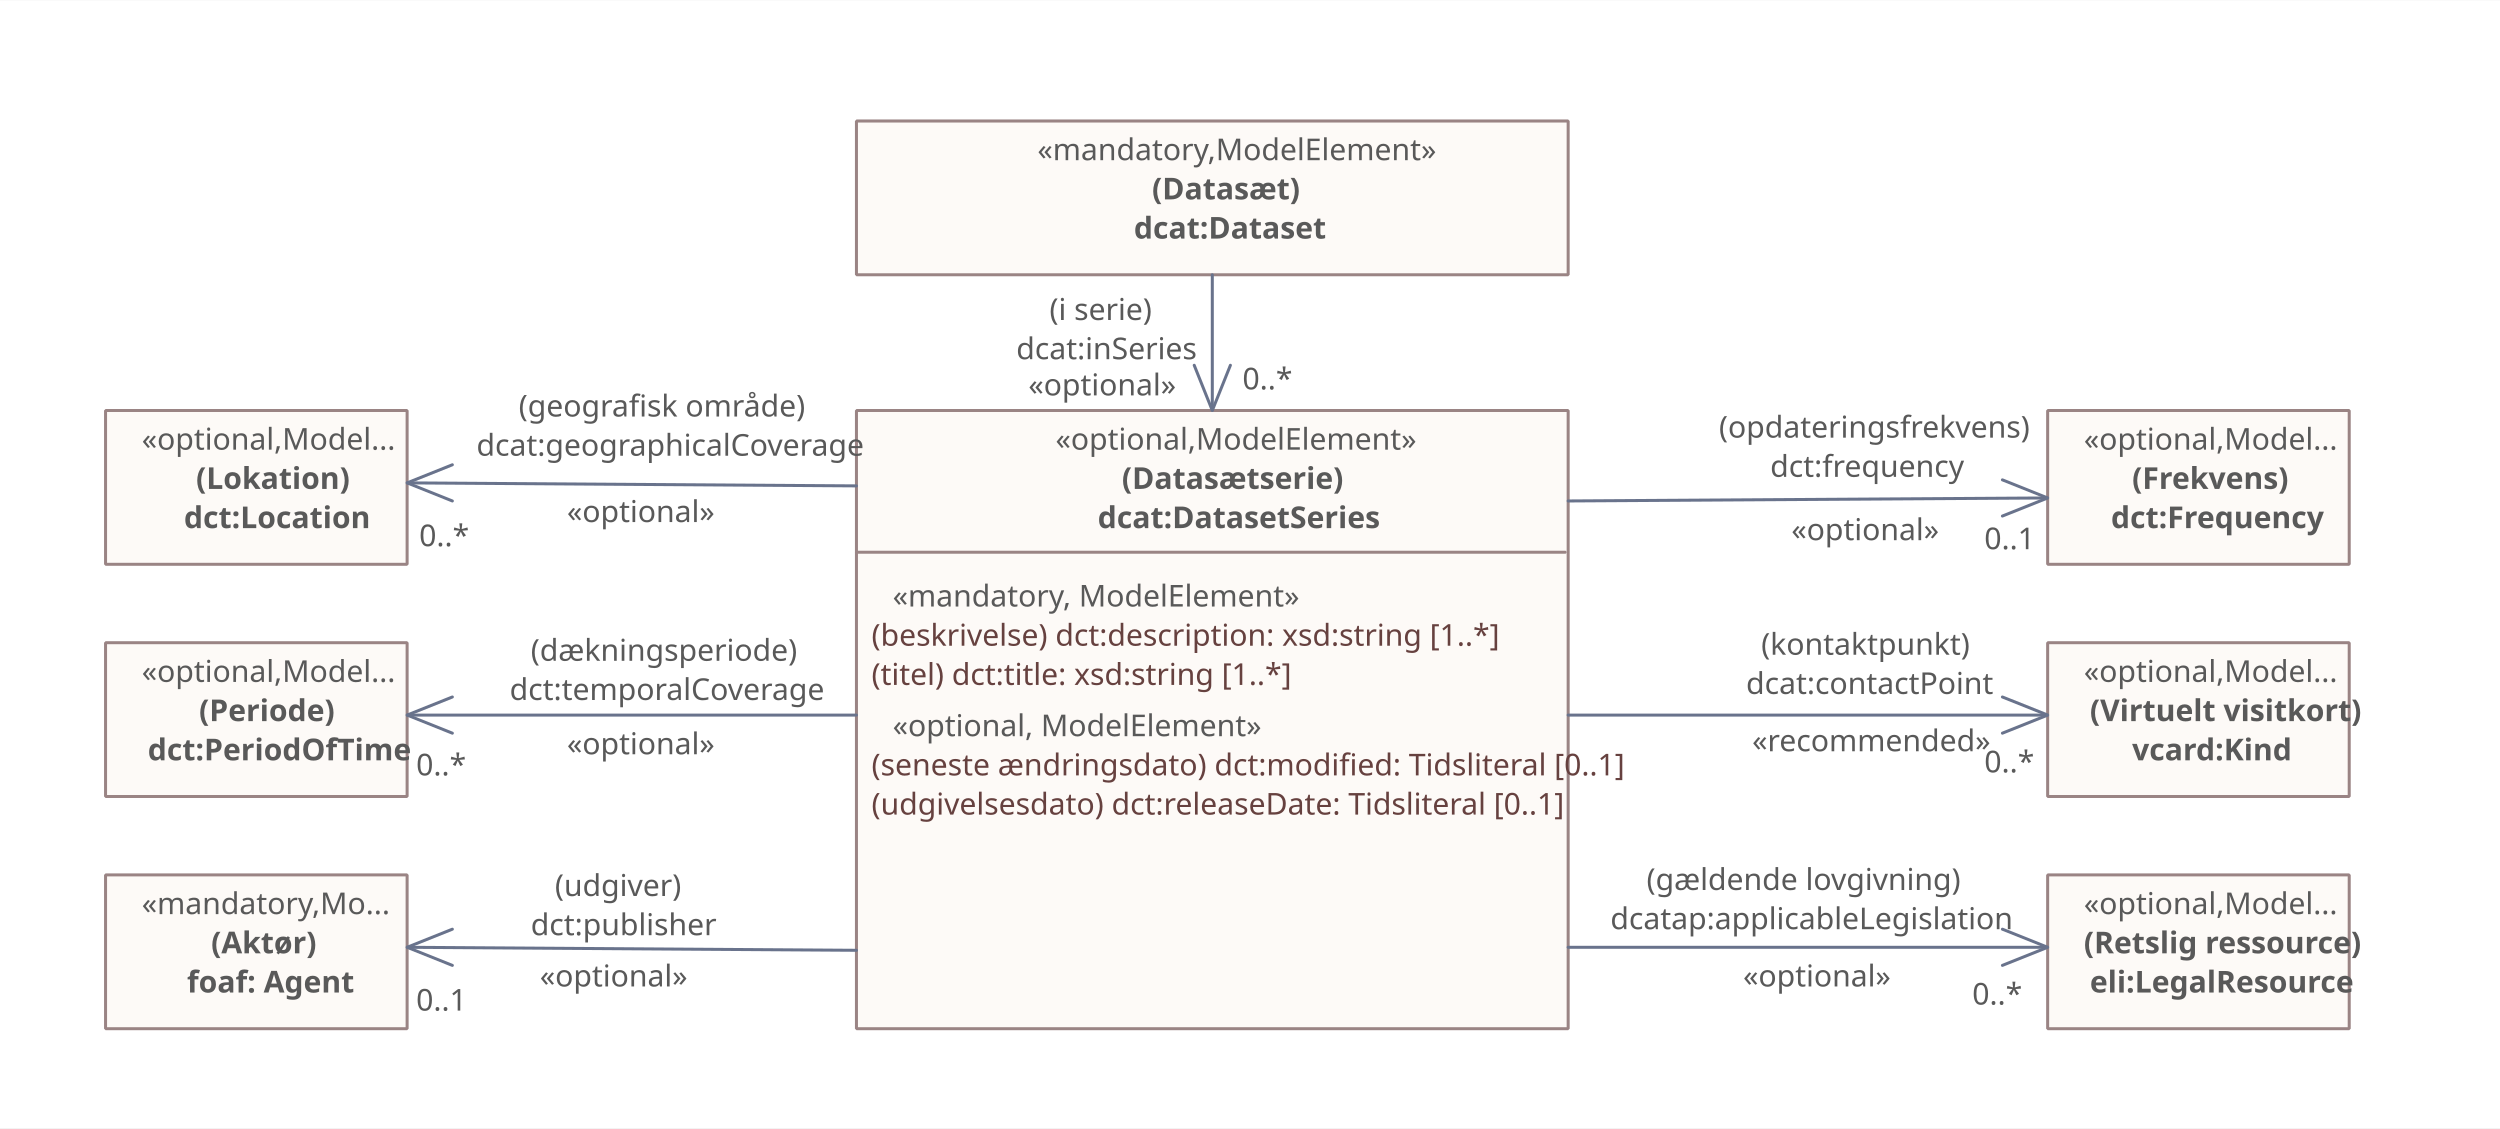
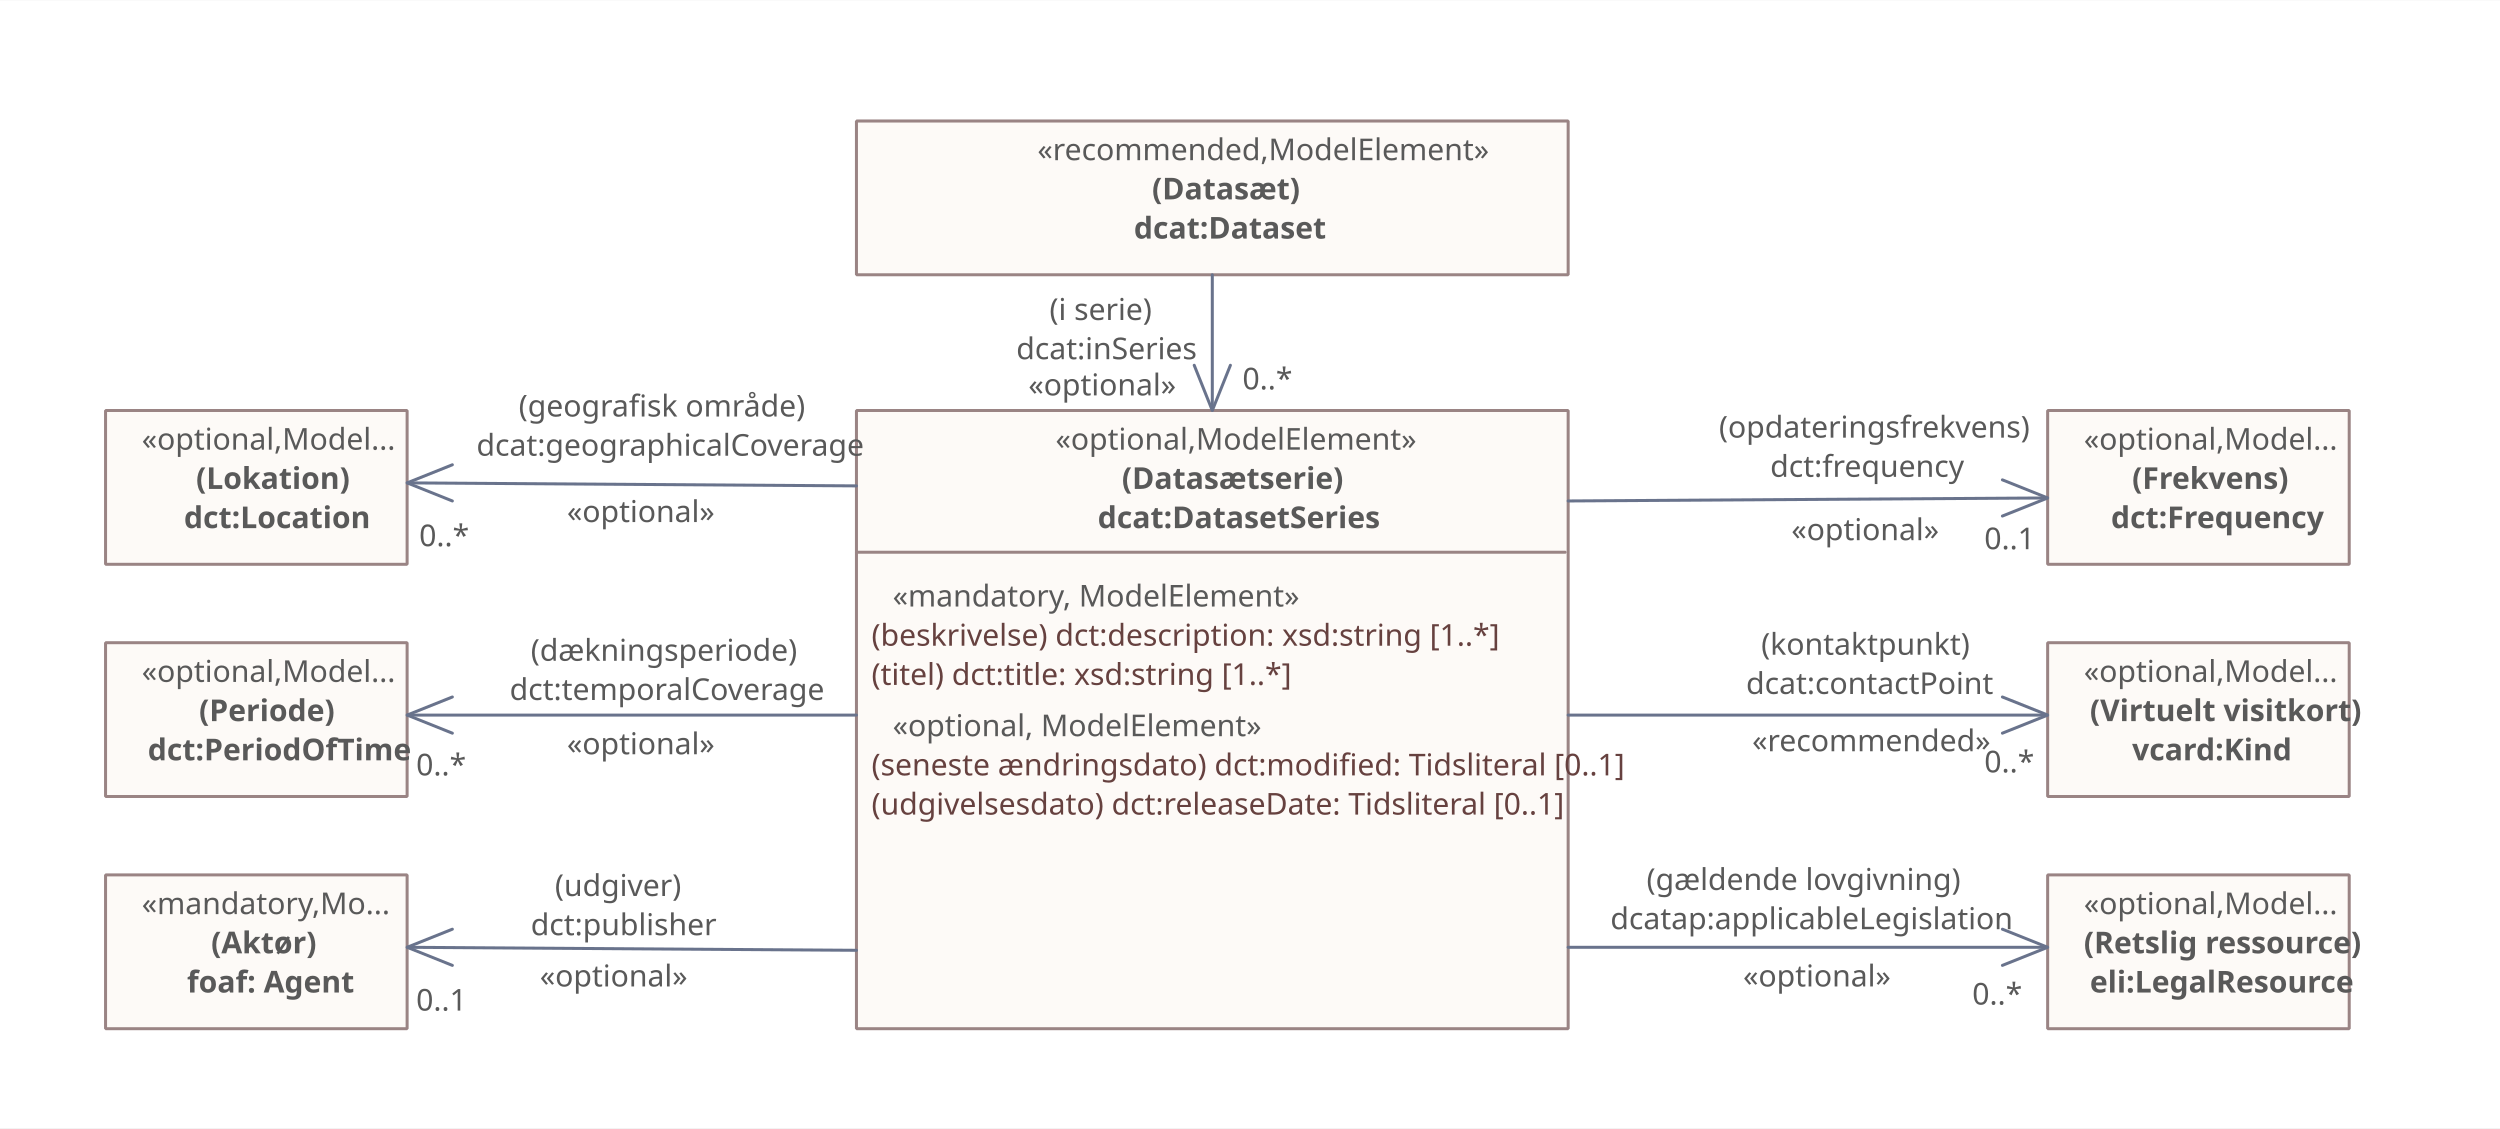
<svg xmlns="http://www.w3.org/2000/svg" width="21.93cm" height="9.90cm" viewBox="0 0 829 374">
  <g style="fill:#FFFFFF;fill-opacity:1.00;">
    <rect x="0" y="0" width="829" height="374" shape-rendering="auto" />
  </g>
  <g style="stroke-width:1;stroke-linecap:round;stroke-linejoin:bevel; fill:#FDFAF7;fill-opacity:1.00; stroke:#9A8484; stroke-opacity:1.00">
    <rect x="35" y="213" width="100" height="51" rx="0.00" shape-rendering="auto" />
  </g>
  <g style="stroke-width:1;stroke-linecap:round;stroke-linejoin:bevel; fill:#595959;fill-opacity:1.00; stroke:#000000; stroke-opacity:0.00">
    <text x="47.00" y="226.00" textLength="75" style="font-family:Calibri; font-weight:0; font-style:normal; font-size:10px; fill:#595959;fill-opacity:1.00; stroke:#000000; stroke-opacity:0.00 stroke-width:0; white-space: pre;" xml:space="preserve" transform="rotate(-0.00 47.00 226.00)">«optional,Model...</text>
    <text x="66.00" y="239.00" textLength="37" style="font-family:Calibri; font-weight:700; font-style:normal; font-size:10px; fill:#595959;fill-opacity:1.00; stroke:#000000; stroke-opacity:0.00 stroke-width:0; white-space: pre;" xml:space="preserve" transform="rotate(-0.00 66.00 239.00)">(Periode)</text>
    <text x="49.00" y="252.00" textLength="71" style="font-family:Calibri; font-weight:700; font-style:normal; font-size:10px; fill:#595959;fill-opacity:1.00; stroke:#000000; stroke-opacity:0.00 stroke-width:0; white-space: pre;" xml:space="preserve" transform="rotate(-0.00 49.00 252.00)">dct:PeriodOfTime</text>
  </g>
  <g style="stroke-width:1;stroke-linecap:round;stroke-linejoin:bevel; fill:#FDFAF7;fill-opacity:1.00; stroke:#9A8484; stroke-opacity:1.00">
    <rect x="679" y="213" width="100" height="51" rx="0.00" shape-rendering="auto" />
  </g>
  <g style="stroke-width:1;stroke-linecap:round;stroke-linejoin:bevel; fill:#595959;fill-opacity:1.00; stroke:#000000; stroke-opacity:0.00">
    <text x="691.00" y="226.00" textLength="75" style="font-family:Calibri; font-weight:0; font-style:normal; font-size:10px; fill:#595959;fill-opacity:1.00; stroke:#000000; stroke-opacity:0.00 stroke-width:0; white-space: pre;" xml:space="preserve" transform="rotate(-0.00 691.00 226.00)">«optional,Model...</text>
    <text x="693.00" y="239.00" textLength="71" style="font-family:Calibri; font-weight:700; font-style:normal; font-size:10px; fill:#595959;fill-opacity:1.00; stroke:#000000; stroke-opacity:0.00 stroke-width:0; white-space: pre;" xml:space="preserve" transform="rotate(-0.00 693.00 239.00)">(Virtuelt visitkort)</text>
    <text x="707.00" y="252.00" textLength="43" style="font-family:Calibri; font-weight:700; font-style:normal; font-size:10px; fill:#595959;fill-opacity:1.00; stroke:#000000; stroke-opacity:0.00 stroke-width:0; white-space: pre;" xml:space="preserve" transform="rotate(-0.00 707.00 252.00)">vcard:Kind</text>
  </g>
  <g style="stroke-width:1;stroke-linecap:round;stroke-linejoin:bevel; fill:#FDFAF7;fill-opacity:1.00; stroke:#9A8484; stroke-opacity:1.00">
    <rect x="679" y="136" width="100" height="51" rx="0.00" shape-rendering="auto" />
  </g>
  <g style="stroke-width:1;stroke-linecap:round;stroke-linejoin:bevel; fill:#595959;fill-opacity:1.00; stroke:#000000; stroke-opacity:0.00">
    <text x="691.00" y="149.00" textLength="75" style="font-family:Calibri; font-weight:0; font-style:normal; font-size:10px; fill:#595959;fill-opacity:1.00; stroke:#000000; stroke-opacity:0.00 stroke-width:0; white-space: pre;" xml:space="preserve" transform="rotate(-0.00 691.00 149.00)">«optional,Model...</text>
    <text x="707.00" y="162.00" textLength="44" style="font-family:Calibri; font-weight:700; font-style:normal; font-size:10px; fill:#595959;fill-opacity:1.00; stroke:#000000; stroke-opacity:0.00 stroke-width:0; white-space: pre;" xml:space="preserve" transform="rotate(-0.00 707.00 162.00)">(Frekvens)</text>
    <text x="700.00" y="175.00" textLength="58" style="font-family:Calibri; font-weight:700; font-style:normal; font-size:10px; fill:#595959;fill-opacity:1.00; stroke:#000000; stroke-opacity:0.00 stroke-width:0; white-space: pre;" xml:space="preserve" transform="rotate(-0.00 700.00 175.00)">dct:Frequency</text>
  </g>
  <g style="stroke-width:1;stroke-linecap:round;stroke-linejoin:bevel; fill:#FDFAF7;fill-opacity:1.00; stroke:#9A8484; stroke-opacity:1.00">
    <rect x="35" y="136" width="100" height="51" rx="0.00" shape-rendering="auto" />
  </g>
  <g style="stroke-width:1;stroke-linecap:round;stroke-linejoin:bevel; fill:#595959;fill-opacity:1.00; stroke:#000000; stroke-opacity:0.00">
    <text x="47.00" y="149.00" textLength="75" style="font-family:Calibri; font-weight:0; font-style:normal; font-size:10px; fill:#595959;fill-opacity:1.00; stroke:#000000; stroke-opacity:0.00 stroke-width:0; white-space: pre;" xml:space="preserve" transform="rotate(-0.00 47.00 149.00)">«optional,Model...</text>
    <text x="65.00" y="162.00" textLength="40" style="font-family:Calibri; font-weight:700; font-style:normal; font-size:10px; fill:#595959;fill-opacity:1.00; stroke:#000000; stroke-opacity:0.00 stroke-width:0; white-space: pre;" xml:space="preserve" transform="rotate(-0.00 65.00 162.00)">(Lokation)</text>
    <text x="61.00" y="175.00" textLength="48" style="font-family:Calibri; font-weight:700; font-style:normal; font-size:10px; fill:#595959;fill-opacity:1.00; stroke:#000000; stroke-opacity:0.00 stroke-width:0; white-space: pre;" xml:space="preserve" transform="rotate(-0.00 61.00 175.00)">dct:Location</text>
  </g>
  <g style="stroke-width:1;stroke-linecap:round;stroke-linejoin:bevel; fill:#FDFAF7;fill-opacity:1.00; stroke:#9A8484; stroke-opacity:1.00">
    <rect x="35" y="290" width="100" height="51" rx="0.00" shape-rendering="auto" />
  </g>
  <g style="stroke-width:1;stroke-linecap:round;stroke-linejoin:bevel; fill:#595959;fill-opacity:1.00; stroke:#000000; stroke-opacity:0.00">
    <text x="47.00" y="303.00" textLength="75" style="font-family:Calibri; font-weight:0; font-style:normal; font-size:10px; fill:#595959;fill-opacity:1.00; stroke:#000000; stroke-opacity:0.00 stroke-width:0; white-space: pre;" xml:space="preserve" transform="rotate(-0.00 47.00 303.00)">«mandatory,Mo...</text>
    <text x="70.00" y="316.00" textLength="29" style="font-family:Calibri; font-weight:700; font-style:normal; font-size:10px; fill:#595959;fill-opacity:1.00; stroke:#000000; stroke-opacity:0.00 stroke-width:0; white-space: pre;" xml:space="preserve" transform="rotate(-0.00 70.00 316.00)">(Aktør)</text>
    <text x="62.00" y="329.00" textLength="45" style="font-family:Calibri; font-weight:700; font-style:normal; font-size:10px; fill:#595959;fill-opacity:1.00; stroke:#000000; stroke-opacity:0.00 stroke-width:0; white-space: pre;" xml:space="preserve" transform="rotate(-0.00 62.00 329.00)">foaf: Agent</text>
  </g>
  <g style="stroke-width:1;stroke-linecap:round;stroke-linejoin:bevel; fill:#FDFAF7;fill-opacity:1.00; stroke:#9A8484; stroke-opacity:1.00">
    <rect x="679" y="290" width="100" height="51" rx="0.00" shape-rendering="auto" />
  </g>
  <g style="stroke-width:1;stroke-linecap:round;stroke-linejoin:bevel; fill:#595959;fill-opacity:1.00; stroke:#000000; stroke-opacity:0.00">
    <text x="691.00" y="303.00" textLength="75" style="font-family:Calibri; font-weight:0; font-style:normal; font-size:10px; fill:#595959;fill-opacity:1.00; stroke:#000000; stroke-opacity:0.00 stroke-width:0; white-space: pre;" xml:space="preserve" transform="rotate(-0.00 691.00 303.00)">«optional,Model...</text>
    <text x="691.00" y="316.00" textLength="75" style="font-family:Calibri; font-weight:700; font-style:normal; font-size:10px; fill:#595959;fill-opacity:1.00; stroke:#000000; stroke-opacity:0.00 stroke-width:0; white-space: pre;" xml:space="preserve" transform="rotate(-0.00 691.00 316.00)">(Retslig ressource)</text>
    <text x="693.00" y="329.00" textLength="71" style="font-family:Calibri; font-weight:700; font-style:normal; font-size:10px; fill:#595959;fill-opacity:1.00; stroke:#000000; stroke-opacity:0.00 stroke-width:0; white-space: pre;" xml:space="preserve" transform="rotate(-0.00 693.00 329.00)">eli:LegalResource</text>
  </g>
  <g style="stroke-width:1;stroke-linecap:round;stroke-linejoin:bevel; fill:#FDFAF7;fill-opacity:1.00; stroke:#9A8484; stroke-opacity:1.00">
    <rect x="284" y="136" width="236" height="205" rx="0.00" shape-rendering="auto" />
  </g>
  <g style="stroke-width:1;stroke-linecap:round;stroke-linejoin:bevel; fill:#595959;fill-opacity:1.00; stroke:#000000; stroke-opacity:0.00">
    <text x="350.00" y="149.00" textLength="104" style="font-family:Calibri; font-weight:0; font-style:normal; font-size:10px; fill:#595959;fill-opacity:1.00; stroke:#000000; stroke-opacity:0.00 stroke-width:0; white-space: pre;" xml:space="preserve" transform="rotate(-0.00 350.00 149.00)">«optional,ModelElement»</text>
    <text x="372.00" y="162.00" textLength="60" style="font-family:Calibri; font-weight:700; font-style:normal; font-size:10px; fill:#595959;fill-opacity:1.00; stroke:#000000; stroke-opacity:0.00 stroke-width:0; white-space: pre;" xml:space="preserve" transform="rotate(-0.00 372.00 162.00)">(Datasætserie)</text>
    <text x="364.00" y="175.00" textLength="76" style="font-family:Calibri; font-weight:700; font-style:normal; font-size:10px; fill:#595959;fill-opacity:1.00; stroke:#000000; stroke-opacity:0.00 stroke-width:0; white-space: pre;" xml:space="preserve" transform="rotate(-0.00 364.00 175.00)">dcat:DatasetSeries</text>
  </g>
  <g style="stroke-width:1;stroke-linecap:round;stroke-linejoin:bevel; fill:#000000;fill-opacity:0.00; stroke:#9A8484; stroke-opacity:1.00">
    <path d="M 284 183 L 519 183" shape-rendering="auto" />
  </g>
  <g style="stroke-width:1;stroke-linecap:round;stroke-linejoin:bevel; fill:#595959;fill-opacity:1.00; stroke:#000000; stroke-opacity:0.00">
    <text x="296.00" y="201.00" textLength="118" style="font-family:Calibri; font-weight:0; font-style:normal; font-size:10px; fill:#595959;fill-opacity:1.00; stroke:#000000; stroke-opacity:0.00 stroke-width:0; white-space: pre;" xml:space="preserve" transform="rotate(-0.00 296.00 201.00)">«mandatory, ModelElement»</text>
  </g>
  <g style="stroke-width:1;stroke-linecap:round;stroke-linejoin:bevel; fill:#66413F;fill-opacity:1.00; stroke:#000000; stroke-opacity:0.00">
    <text x="289.00" y="214.00" textLength="178" style="font-family:Calibri; font-weight:0; font-style:normal; font-size:10px; fill:#66413F;fill-opacity:1.00; stroke:#000000; stroke-opacity:0.00 stroke-width:0; white-space: pre;" xml:space="preserve" transform="rotate(-0.00 289.00 214.00)">(beskrivelse) dct:description: xsd:string [1..*]</text>
    <text x="289.00" y="227.00" textLength="120" style="font-family:Calibri; font-weight:0; font-style:normal; font-size:10px; fill:#66413F;fill-opacity:1.00; stroke:#000000; stroke-opacity:0.00 stroke-width:0; white-space: pre;" xml:space="preserve" transform="rotate(-0.00 289.00 227.00)">(titel) dct:title: xsd:string [1..*]</text>
  </g>
  <g style="stroke-width:1;stroke-linecap:round;stroke-linejoin:bevel; fill:#595959;fill-opacity:1.00; stroke:#000000; stroke-opacity:0.00">
    <text x="296.00" y="244.00" textLength="106" style="font-family:Calibri; font-weight:0; font-style:normal; font-size:10px; fill:#595959;fill-opacity:1.00; stroke:#000000; stroke-opacity:0.00 stroke-width:0; white-space: pre;" xml:space="preserve" transform="rotate(-0.00 296.00 244.00)">«optional, ModelElement»</text>
  </g>
  <g style="stroke-width:1;stroke-linecap:round;stroke-linejoin:bevel; fill:#66413F;fill-opacity:1.00; stroke:#000000; stroke-opacity:0.00">
    <text x="289.00" y="257.00" textLength="213" style="font-family:Calibri; font-weight:0; font-style:normal; font-size:10px; fill:#66413F;fill-opacity:1.00; stroke:#000000; stroke-opacity:0.00 stroke-width:0; white-space: pre;" xml:space="preserve" transform="rotate(-0.00 289.00 257.00)">(seneste ændringsdato) dct:modified: Tidsliteral [0..1]</text>
    <text x="289.00" y="270.00" textLength="198" style="font-family:Calibri; font-weight:0; font-style:normal; font-size:10px; fill:#66413F;fill-opacity:1.00; stroke:#000000; stroke-opacity:0.00 stroke-width:0; white-space: pre;" xml:space="preserve" transform="rotate(-0.00 289.00 270.00)">(udgivelsesdato) dct:releaseDate: Tidsliteral [0..1]</text>
  </g>
  <g style="stroke-width:1;stroke-linecap:round;stroke-linejoin:bevel; fill:#FDFAF7;fill-opacity:1.00; stroke:#9A8484; stroke-opacity:1.00">
    <rect x="284" y="40" width="236" height="51" rx="0.00" shape-rendering="auto" />
  </g>
  <g style="stroke-width:1;stroke-linecap:round;stroke-linejoin:bevel; fill:#595959;fill-opacity:1.00; stroke:#000000; stroke-opacity:0.00">
-     <text x="344.00" y="53.00" textLength="116" style="font-family:Calibri; font-weight:0; font-style:normal; font-size:10px; fill:#595959;fill-opacity:1.00; stroke:#000000; stroke-opacity:0.00 stroke-width:0; white-space: pre;" xml:space="preserve" transform="rotate(-0.00 344.00 53.00)">«mandatory,ModelElement»</text>
+     <text x="344.00" y="53.00" textLength="116" style="font-family:Calibri; font-weight:0; font-style:normal; font-size:10px; fill:#595959;fill-opacity:1.00; stroke:#000000; stroke-opacity:0.00 stroke-width:0; white-space: pre;" xml:space="preserve" transform="rotate(-0.00 344.00 53.00)">«recommended,ModelElement»</text>
    <text x="382.00" y="66.00" textLength="40" style="font-family:Calibri; font-weight:700; font-style:normal; font-size:10px; fill:#595959;fill-opacity:1.00; stroke:#000000; stroke-opacity:0.00 stroke-width:0; white-space: pre;" xml:space="preserve" transform="rotate(-0.00 382.00 66.00)">(Datasæt)</text>
    <text x="376.00" y="79.00" textLength="51" style="font-family:Calibri; font-weight:700; font-style:normal; font-size:10px; fill:#595959;fill-opacity:1.00; stroke:#000000; stroke-opacity:0.00 stroke-width:0; white-space: pre;" xml:space="preserve" transform="rotate(-0.00 376.00 79.00)">dcat:Dataset</text>
  </g>
  <g style="stroke-width:1;stroke-linecap:round;stroke-linejoin:bevel; fill:#000000;fill-opacity:0.00; stroke:#69738C; stroke-opacity:1.00">
    <path d="M 284 315 L 135 314" shape-rendering="auto" />
    <path d="M 150 308 L 135 314 L 150 320" shape-rendering="auto" />
    <path d="M 520 237 L 679 237" shape-rendering="auto" />
    <path d="M 664 243 L 679 237 L 664 231" shape-rendering="auto" />
    <path d="M 520 166 L 679 165" shape-rendering="auto" />
    <path d="M 664 171 L 679 165 L 664 159" shape-rendering="auto" />
    <path d="M 284 237 L 135 237" shape-rendering="auto" />
    <path d="M 150 231 L 135 237 L 150 243" shape-rendering="auto" />
    <path d="M 284 161 L 135 160" shape-rendering="auto" />
    <path d="M 150 154 L 135 160 L 150 166" shape-rendering="auto" />
    <path d="M 520 314 L 679 314" shape-rendering="auto" />
    <path d="M 664 320 L 679 314 L 664 308" shape-rendering="auto" />
    <path d="M 402 91 L 402 136" shape-rendering="auto" />
    <path d="M 396 121 L 402 136 L 408 121" shape-rendering="auto" />
  </g>
  <g style="stroke-width:1;stroke-linecap:round;stroke-linejoin:bevel; fill:#595959;fill-opacity:1.00; stroke:#000000; stroke-opacity:0.00">
    <text x="188.00" y="173.00" textLength="42" style="font-family:Calibri; font-weight:0; font-style:normal; font-size:10px; fill:#595959;fill-opacity:1.00; stroke:#000000; stroke-opacity:0.00 stroke-width:0; white-space: pre;" xml:space="preserve" transform="rotate(-0.00 188.00 173.00)">«optional»</text>
    <text x="172.00" y="138.00" textLength="81" style="font-family:Calibri; font-weight:0; font-style:normal; font-size:10px; fill:#595959;fill-opacity:1.00; stroke:#000000; stroke-opacity:0.00 stroke-width:0; white-space: pre;" xml:space="preserve" transform="rotate(-0.00 172.00 138.00)">(geografisk område)</text>
    <text x="158.00" y="151.00" textLength="109" style="font-family:Calibri; font-weight:0; font-style:normal; font-size:10px; fill:#595959;fill-opacity:1.00; stroke:#000000; stroke-opacity:0.00 stroke-width:0; white-space: pre;" xml:space="preserve" transform="rotate(-0.00 158.00 151.00)">dcat:geographicalCoverage</text>
    <text x="139.00" y="181.00" textLength="16" style="font-family:Calibri; font-weight:0; font-style:normal; font-size:10px; fill:#595959;fill-opacity:1.00; stroke:#000000; stroke-opacity:0.00 stroke-width:0; white-space: pre;" xml:space="preserve" transform="rotate(-0.00 139.00 181.00)">0..*</text>
    <text x="179.00" y="327.00" textLength="42" style="font-family:Calibri; font-weight:0; font-style:normal; font-size:10px; fill:#595959;fill-opacity:1.00; stroke:#000000; stroke-opacity:0.00 stroke-width:0; white-space: pre;" xml:space="preserve" transform="rotate(-0.00 179.00 327.00)">«optional»</text>
    <text x="184.00" y="297.00" textLength="36" style="font-family:Calibri; font-weight:0; font-style:normal; font-size:10px; fill:#595959;fill-opacity:1.00; stroke:#000000; stroke-opacity:0.00 stroke-width:0; white-space: pre;" xml:space="preserve" transform="rotate(-0.00 184.00 297.00)">(udgiver)</text>
    <text x="176.00" y="310.00" textLength="51" style="font-family:Calibri; font-weight:0; font-style:normal; font-size:10px; fill:#595959;fill-opacity:1.00; stroke:#000000; stroke-opacity:0.00 stroke-width:0; white-space: pre;" xml:space="preserve" transform="rotate(-0.00 176.00 310.00)">dct:publisher</text>
    <text x="138.00" y="335.00" textLength="16" style="font-family:Calibri; font-weight:0; font-style:normal; font-size:10px; fill:#595959;fill-opacity:1.00; stroke:#000000; stroke-opacity:0.00 stroke-width:0; white-space: pre;" xml:space="preserve" transform="rotate(-0.00 138.00 335.00)">0..1</text>
    <text x="581.00" y="249.00" textLength="68" style="font-family:Calibri; font-weight:0; font-style:normal; font-size:10px; fill:#595959;fill-opacity:1.00; stroke:#000000; stroke-opacity:0.00 stroke-width:0; white-space: pre;" xml:space="preserve" transform="rotate(-0.00 581.00 249.00)">«recommended»</text>
    <text x="584.00" y="217.00" textLength="60" style="font-family:Calibri; font-weight:0; font-style:normal; font-size:10px; fill:#595959;fill-opacity:1.00; stroke:#000000; stroke-opacity:0.00 stroke-width:0; white-space: pre;" xml:space="preserve" transform="rotate(-0.00 584.00 217.00)">(kontaktpunkt)</text>
    <text x="579.00" y="230.00" textLength="69" style="font-family:Calibri; font-weight:0; font-style:normal; font-size:10px; fill:#595959;fill-opacity:1.00; stroke:#000000; stroke-opacity:0.00 stroke-width:0; white-space: pre;" xml:space="preserve" transform="rotate(-0.00 579.00 230.00)">dcat:contactPoint</text>
    <text x="658.00" y="256.00" textLength="16" style="font-family:Calibri; font-weight:0; font-style:normal; font-size:10px; fill:#595959;fill-opacity:1.00; stroke:#000000; stroke-opacity:0.00 stroke-width:0; white-space: pre;" xml:space="preserve" transform="rotate(-0.00 658.00 256.00)">0..*</text>
    <text x="594.00" y="179.00" textLength="42" style="font-family:Calibri; font-weight:0; font-style:normal; font-size:10px; fill:#595959;fill-opacity:1.00; stroke:#000000; stroke-opacity:0.00 stroke-width:0; white-space: pre;" xml:space="preserve" transform="rotate(-0.00 594.00 179.00)">«optional»</text>
    <text x="570.00" y="145.00" textLength="88" style="font-family:Calibri; font-weight:0; font-style:normal; font-size:10px; fill:#595959;fill-opacity:1.00; stroke:#000000; stroke-opacity:0.00 stroke-width:0; white-space: pre;" xml:space="preserve" transform="rotate(-0.00 570.00 145.00)">(opdateringsfrekvens)</text>
    <text x="587.00" y="158.00" textLength="55" style="font-family:Calibri; font-weight:0; font-style:normal; font-size:10px; fill:#595959;fill-opacity:1.00; stroke:#000000; stroke-opacity:0.00 stroke-width:0; white-space: pre;" xml:space="preserve" transform="rotate(-0.00 587.00 158.00)">dct:frequency</text>
    <text x="658.00" y="182.00" textLength="16" style="font-family:Calibri; font-weight:0; font-style:normal; font-size:10px; fill:#595959;fill-opacity:1.00; stroke:#000000; stroke-opacity:0.00 stroke-width:0; white-space: pre;" xml:space="preserve" transform="rotate(-0.00 658.00 182.00)">0..1</text>
    <text x="188.00" y="250.00" textLength="42" style="font-family:Calibri; font-weight:0; font-style:normal; font-size:10px; fill:#595959;fill-opacity:1.00; stroke:#000000; stroke-opacity:0.00 stroke-width:0; white-space: pre;" xml:space="preserve" transform="rotate(-0.00 188.00 250.00)">«optional»</text>
    <text x="176.00" y="219.00" textLength="75" style="font-family:Calibri; font-weight:0; font-style:normal; font-size:10px; fill:#595959;fill-opacity:1.00; stroke:#000000; stroke-opacity:0.00 stroke-width:0; white-space: pre;" xml:space="preserve" transform="rotate(-0.00 176.00 219.00)">(dækningsperiode)</text>
    <text x="169.00" y="232.00" textLength="89" style="font-family:Calibri; font-weight:0; font-style:normal; font-size:10px; fill:#595959;fill-opacity:1.00; stroke:#000000; stroke-opacity:0.00 stroke-width:0; white-space: pre;" xml:space="preserve" transform="rotate(-0.00 169.00 232.00)">dct:temporalCoverage</text>
    <text x="138.00" y="257.00" textLength="16" style="font-family:Calibri; font-weight:0; font-style:normal; font-size:10px; fill:#595959;fill-opacity:1.00; stroke:#000000; stroke-opacity:0.00 stroke-width:0; white-space: pre;" xml:space="preserve" transform="rotate(-0.00 138.00 257.00)">0..*</text>
    <text x="341.00" y="131.00" textLength="42" style="font-family:Calibri; font-weight:0; font-style:normal; font-size:10px; fill:#595959;fill-opacity:1.00; stroke:#000000; stroke-opacity:0.00 stroke-width:0; white-space: pre;" xml:space="preserve" transform="rotate(-0.00 341.00 131.00)">«optional»</text>
    <text x="348.00" y="106.00" textLength="29" style="font-family:Calibri; font-weight:0; font-style:normal; font-size:10px; fill:#595959;fill-opacity:1.00; stroke:#000000; stroke-opacity:0.00 stroke-width:0; white-space: pre;" xml:space="preserve" transform="rotate(-0.00 348.00 106.00)">(i serie)</text>
    <text x="337.00" y="119.00" textLength="51" style="font-family:Calibri; font-weight:0; font-style:normal; font-size:10px; fill:#595959;fill-opacity:1.00; stroke:#000000; stroke-opacity:0.00 stroke-width:0; white-space: pre;" xml:space="preserve" transform="rotate(-0.00 337.00 119.00)">dcat:inSeries</text>
    <text x="412.00" y="129.00" textLength="16" style="font-family:Calibri; font-weight:0; font-style:normal; font-size:10px; fill:#595959;fill-opacity:1.00; stroke:#000000; stroke-opacity:0.00 stroke-width:0; white-space: pre;" xml:space="preserve" transform="rotate(-0.00 412.00 129.00)">0..*</text>
    <text x="578.00" y="327.00" textLength="42" style="font-family:Calibri; font-weight:0; font-style:normal; font-size:10px; fill:#595959;fill-opacity:1.00; stroke:#000000; stroke-opacity:0.00 stroke-width:0; white-space: pre;" xml:space="preserve" transform="rotate(-0.00 578.00 327.00)">«optional»</text>
    <text x="546.00" y="295.00" textLength="89" style="font-family:Calibri; font-weight:0; font-style:normal; font-size:10px; fill:#595959;fill-opacity:1.00; stroke:#000000; stroke-opacity:0.00 stroke-width:0; white-space: pre;" xml:space="preserve" transform="rotate(-0.00 546.00 295.00)">(gældende lovgivning)</text>
    <text x="534.00" y="308.00" textLength="112" style="font-family:Calibri; font-weight:0; font-style:normal; font-size:10px; fill:#595959;fill-opacity:1.00; stroke:#000000; stroke-opacity:0.00 stroke-width:0; white-space: pre;" xml:space="preserve" transform="rotate(-0.00 534.00 308.00)">dcatap:applicableLegislation</text>
    <text x="654.00" y="333.00" textLength="16" style="font-family:Calibri; font-weight:0; font-style:normal; font-size:10px; fill:#595959;fill-opacity:1.00; stroke:#000000; stroke-opacity:0.00 stroke-width:0; white-space: pre;" xml:space="preserve" transform="rotate(-0.00 654.00 333.00)">0..*</text>
  </g>
</svg>
